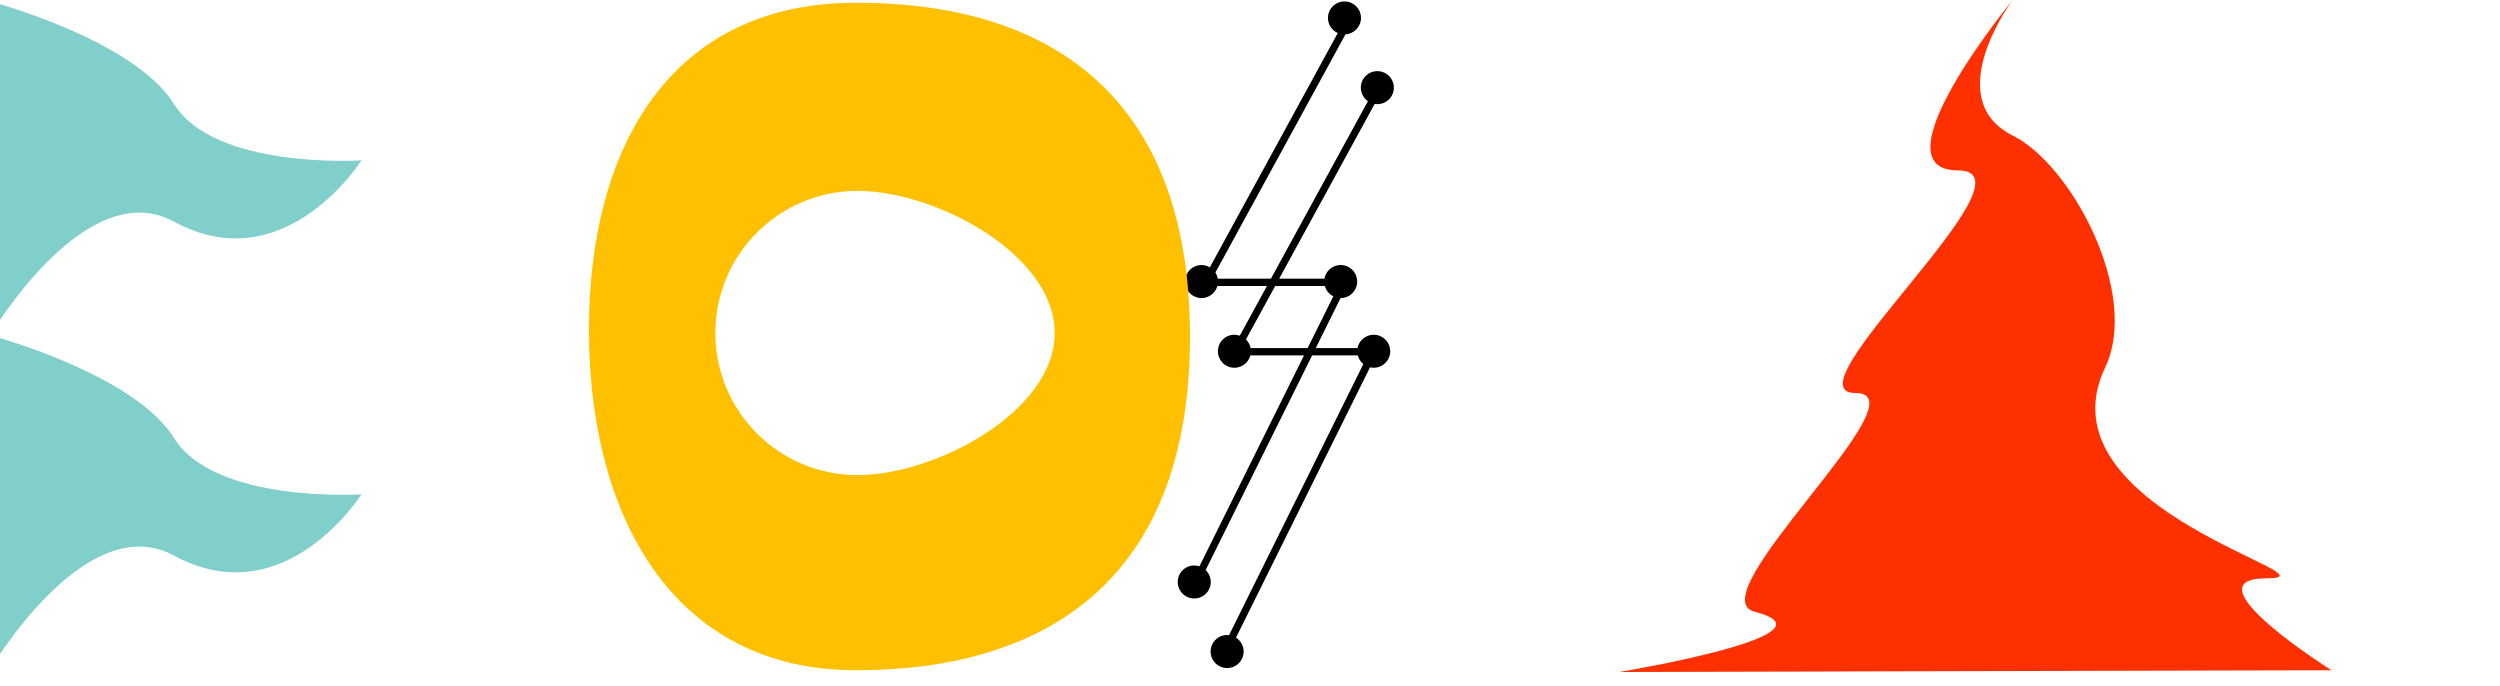
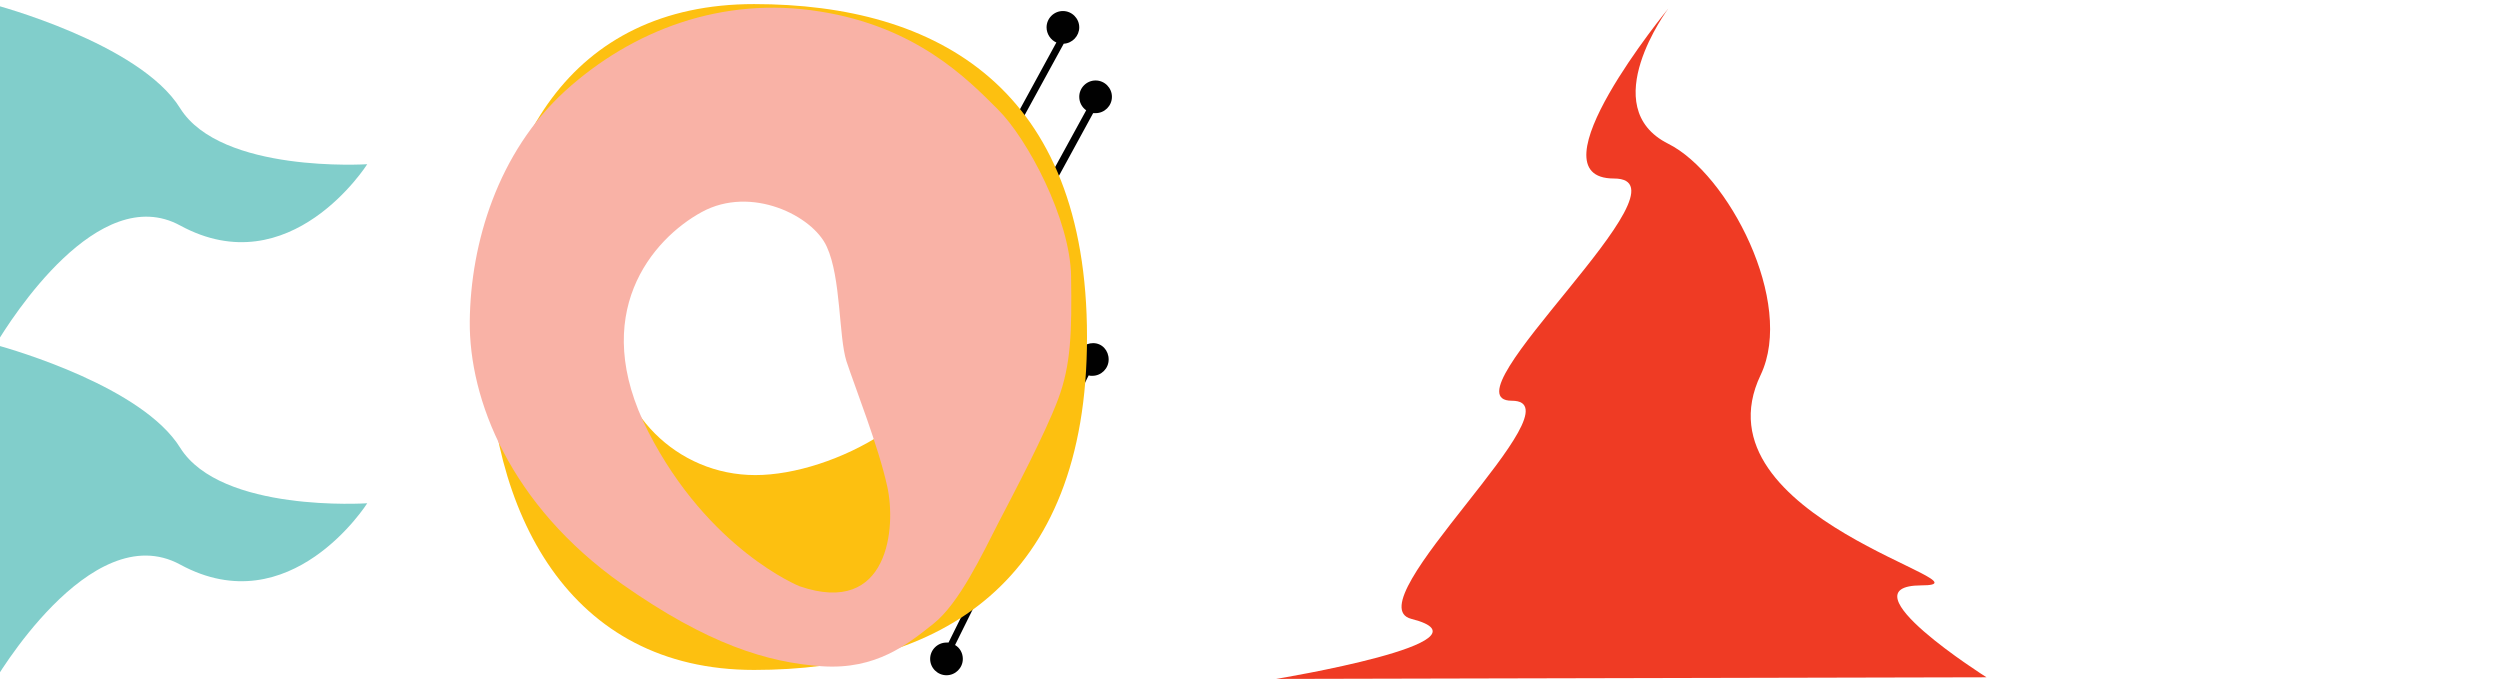
- <svg xmlns="http://www.w3.org/2000/svg" version="1.1" id="logo" x="0px" y="0px" width="768.584px" height="210.6px" viewBox="0 0 768.584 210.6" enable-background="new 0 0 768.584 210.6" xml:space="preserve">
+ <svg xmlns="http://www.w3.org/2000/svg" version="1.1" id="logo" x="0px" y="0px" viewBox="0 0 612 166" enable-background="new 0 0 612 166" xml:space="preserve">
  <g id="letters">
-     <path id="id:A_x3B_" fill="#FF3000" d="M716.788,206.06l-218.996,0.537c0,0,69.467-11.473,41.69-18.502   c-18.258-4.638,52.968-67.271,30.951-67.271s57.703-68.442,31.488-68.442C575.754,52.381,618.763,0,618.763,0   s-22.651,30.315,0.049,41.69c18.355,9.227,39.103,48.817,28.412,71.225c-21.041,44.082,74.202,64.879,49.501,64.879   C672.022,177.892,716.788,206.06,716.788,206.06z" />
-     <path id="id:SS_x3B_" d="M422.317,102.907c-2.469,0-4.522,1.765-4.978,4.101H404.51l7.629-15.379c0.008,0,0.016,0.002,0.024,0.002   c2.804,0,5.077-2.273,5.077-5.077s-2.273-5.077-5.077-5.077c-2.503,0-4.571,1.815-4.988,4.198h-13.914l29.362-53.733   c0.268,0.044,0.537,0.083,0.817,0.083c2.804,0,5.077-2.273,5.077-5.077s-2.273-5.077-5.077-5.077c-2.804,0-5.077,2.273-5.077,5.077   c0,1.724,0.864,3.242,2.177,4.16l-29.813,54.568h-16.34c-0.12-0.685-0.372-1.323-0.737-1.884l39.992-73.229   c2.658-0.162,4.77-2.347,4.77-5.045c0-2.805-2.273-5.077-5.077-5.077c-2.804,0-5.077,2.272-5.077,5.077   c0,2.07,1.243,3.844,3.021,4.634l-39.333,72.035c-0.751-0.439-1.614-0.708-2.546-0.708c-2.804,0-5.077,2.273-5.077,5.077   s2.273,5.077,5.077,5.077c2.327,0,4.267-1.575,4.867-3.71H389.5l-8.35,15.283c-0.519-0.179-1.066-0.296-1.646-0.296   c-2.804,0-5.077,2.273-5.077,5.077s2.273,5.077,5.077,5.077c2.363,0,4.331-1.622,4.897-3.808H400.9l-32.165,64.863   c-0.501-0.166-1.027-0.277-1.583-0.277c-2.804,0-5.077,2.272-5.077,5.077c0,2.804,2.273,5.077,5.077,5.077   c2.804,0,5.077-2.273,5.077-5.077c0-1.442-0.607-2.737-1.573-3.661l32.739-66.002h14.024c0.277,1.068,0.89,1.99,1.723,2.663   l-41.293,83.364c-0.196-0.023-0.389-0.06-0.591-0.06c-2.804,0-5.077,2.273-5.077,5.077s2.273,5.077,5.077,5.077   s5.077-2.273,5.077-5.077c0-1.796-0.938-3.366-2.346-4.269l41.2-83.104c0.364,0.083,0.739,0.136,1.127,0.136   c2.804,0,5.077-2.273,5.077-5.077S425.121,102.907,422.317,102.907z M384.482,107.008c-0.201-1.029-0.711-1.944-1.432-2.649   l8.982-16.438h15.263c0.391,1.389,1.347,2.529,2.616,3.162l-7.897,15.925H384.482z" />
-     <path id="id:O_x3B_" fill="#FFC000" d="M263.225,0.83c-56.677,0-82.16,43.887-82.16,100.564c0,56.677,25.434,104.665,82.16,104.665   S365.84,179.697,365.84,103.493C365.84,26.947,319.902,0.83,263.225,0.83z M263.616,146.062c-24.165,0-43.692-19.576-43.692-43.692   c0-24.115,19.576-43.691,43.692-43.691c24.165,0,60.631,19.576,60.631,43.691C324.247,126.486,287.731,146.062,263.616,146.062z" />
-     <path id="id:B_x3B_" fill="#80CFCB" d="M53.521,134.689c-11.422-18.355-49.785-29.749-56.57-31.644   c5.476-8.847,31.757-48.367,56.57-34.896c34.026,18.502,57.605-18.844,57.605-18.844s-45.059,2.88-57.605-17.281   C40.975,11.862-4.084,0.098-4.084,0.098v102.665v2v102.714c0,0,29.73-51.796,57.605-36.662   c34.026,18.502,57.605-18.844,57.605-18.844S66.067,154.851,53.521,134.689z" />
+     <g id="id:A_x3B__1_">
+       <path fill="#EF3B24" d="M486.3,165.8l-173.9,0.4c0,0,55.2-9.1,33.1-14.7c-14.5-3.7,42.1-53.4,24.6-53.4s45.8-54.4,25-54.4    c-20.9,0,13.3-41.6,13.3-41.6s-18,24.1,0,33.1C423,42.5,439.5,74,431,91.8c-16.7,35,58.9,51.5,39.3,51.5    C450.8,143.4,486.3,165.8,486.3,165.8z" />
+     </g>
+     <g id="id:SS_x3B_">
+       <path fill="#010101" d="M267.6,84c-2,0-3.6,1.4-4,3.3h-10.2l6-12.2l0,0c2.2,0,4-1.8,4-4s-1.8-4-4-4c-2,0-3.6,1.4-4,3.3h-11.1    l23.3-42.7c0.2,0,0.4,0,0.6,0c2.2,0,4-1.8,4-4s-1.8-4-4-4s-4,1.8-4,4c0,1.4,0.7,2.6,1.7,3.3l-23.7,43.3h-13    c-0.1-0.5-0.3-1.1-0.6-1.5l31.8-58.1c2.1-0.1,3.8-1.9,3.8-4c0-2.2-1.8-4-4-4s-4,1.8-4,4c0,1.6,1,3.1,2.4,3.7l-31.2,57.2    c-0.6-0.3-1.3-0.5-2-0.5c-2.2,0-4,1.8-4,4s1.8,4,4,4c1.9,0,3.4-1.2,3.9-2.9h12l-6.5,12c-0.4-0.2-0.9-0.2-1.3-0.2c-2.2,0-4,1.8-4,4    s1.8,4,4,4c1.9,0,3.5-1.3,3.9-3h13.1L225,140.5c-0.4-0.1-0.8-0.2-1.3-0.2c-2.2,0-4,1.8-4,4s1.8,4,4,4s4-1.8,4-4    c0-1.1-0.5-2.2-1.2-2.9l26-52.4h11.1c0.2,0.9,0.7,1.6,1.4,2.1l-32.8,66.2c-0.2,0-0.3,0-0.5,0c-2.2,0-4,1.8-4,4s1.8,4,4,4    s4-1.8,4-4c0-1.4-0.7-2.7-1.9-3.4l32.7-66c0.3,0.1,0.6,0.1,0.9,0.1c2.2,0,4-1.8,4-4S269.8,84,267.6,84z M237.5,87.2    c-0.2-0.8-0.5-1.6-1.1-2.1l7.1-13.1h12.1c0.3,1.1,1.1,2,2.1,2.5l-6.3,12.7H237.5L237.5,87.2z" />
+     </g>
+     <g id="id:O_x3B__1_">
+       <path id="_x3C_path_x3E_" fill="#FDC010" d="M184.6,1c-45,0-65.3,34.9-65.3,79.9s20.2,83.1,65.3,83.1s81.5-20.9,81.5-81.5    C266.1,21.7,229.6,1,184.6,1z M184.9,116.3c-19.2,0-34.7-15.5-34.7-34.7s15.5-34.7,34.7-34.7S233,62.5,233,81.6    S204.1,116.3,184.9,116.3z" />
+       <path fill="#F9B2A6" d="M262.2,67.6c-0.2-13.8-10.6-33.6-18-40.9c-7.4-7.4-19.9-20.2-43.6-23.9c-23.7-3.8-45.8,4.5-62.3,19.5    c-16.4,15-23.1,37.2-23.3,56.3s9.8,45,37.3,64.4c20.9,14.7,35.6,19.2,48.9,20.1c13.3,0.9,21-5.4,27.3-10.4s11.9-16.9,15.9-24.7    c4-7.7,11.4-21.7,14.6-30.2C262.2,89.3,262.4,81.3,262.2,67.6z M195.7,143.5c0,0-22.2-8.9-37-37.8s1-47.2,13.1-53.8    s27.2,0.9,30.6,8.5c3.5,7.6,2.9,21.9,4.8,28c2,6.1,7.9,21,10,30.7C219.4,128.9,217.7,151.1,195.7,143.5z" />
+     </g>
+     <path id="id:B_x3B_" fill="#81CECB" d="M44.1,109.6C34.9,94.8,3.6,85.7-1.1,84.4c3.9-6.5,25.2-40.1,45.2-29.2   c27,14.7,45.8-15,45.8-15s-35.8,2.3-45.8-13.7C34.2,10.5-1.6,1.1-1.6,1.1l-0.1,83.1l0,0v83.1c0,0,23.7-41.1,45.8-29.1   c27,14.7,45.8-15,45.8-15S54.1,125.6,44.1,109.6z" />
  </g>
</svg>
